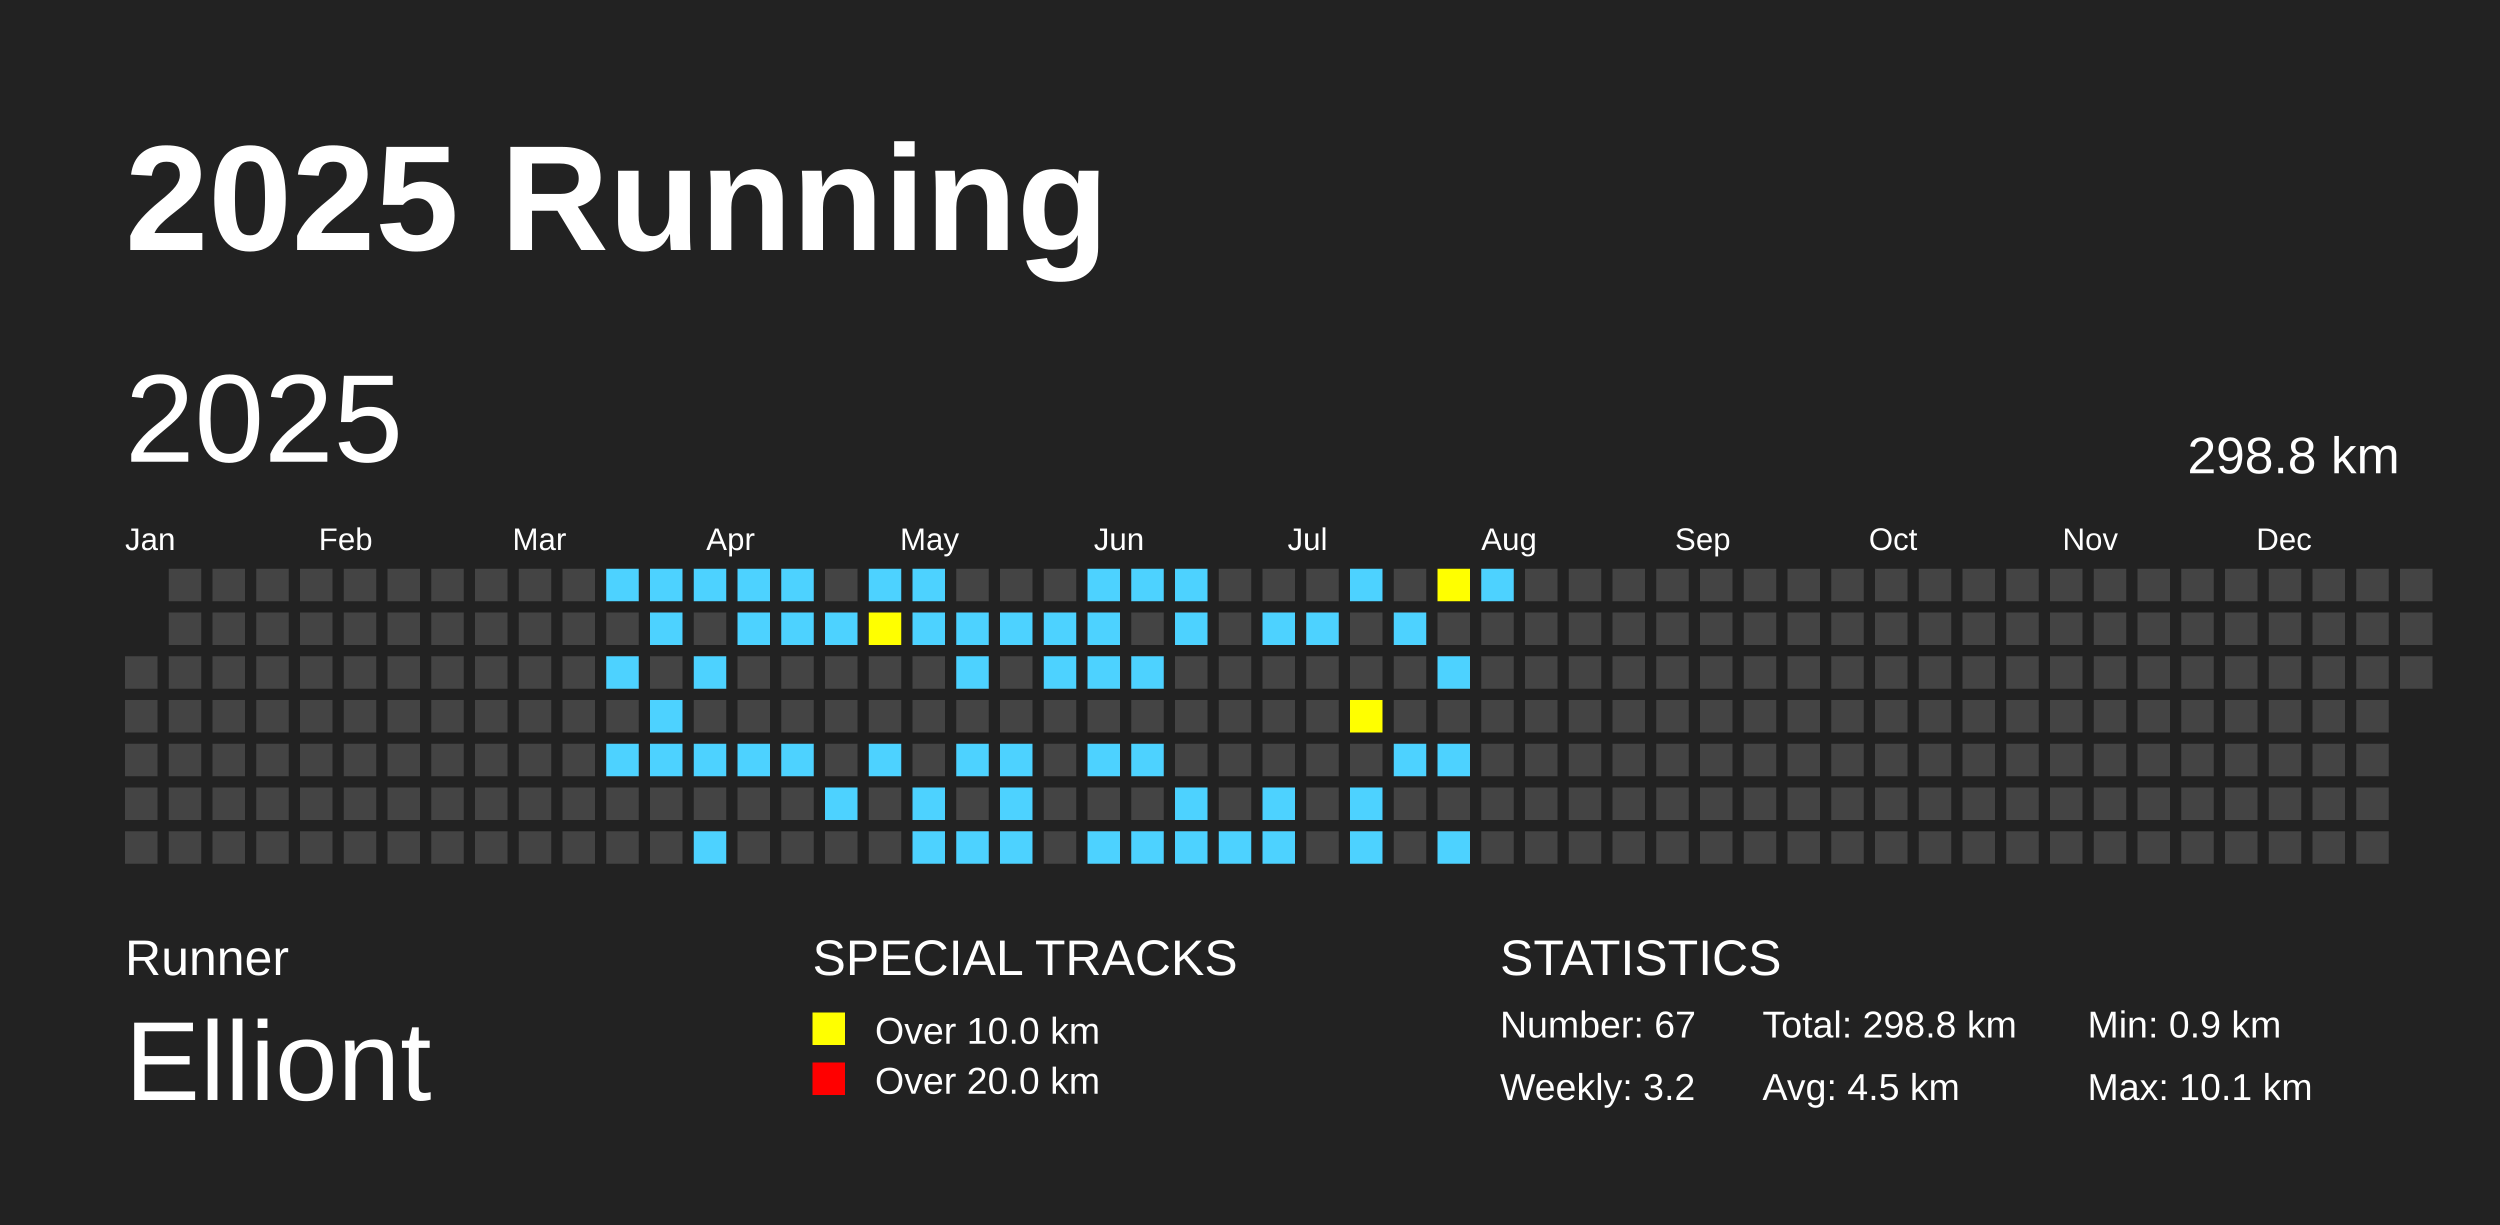
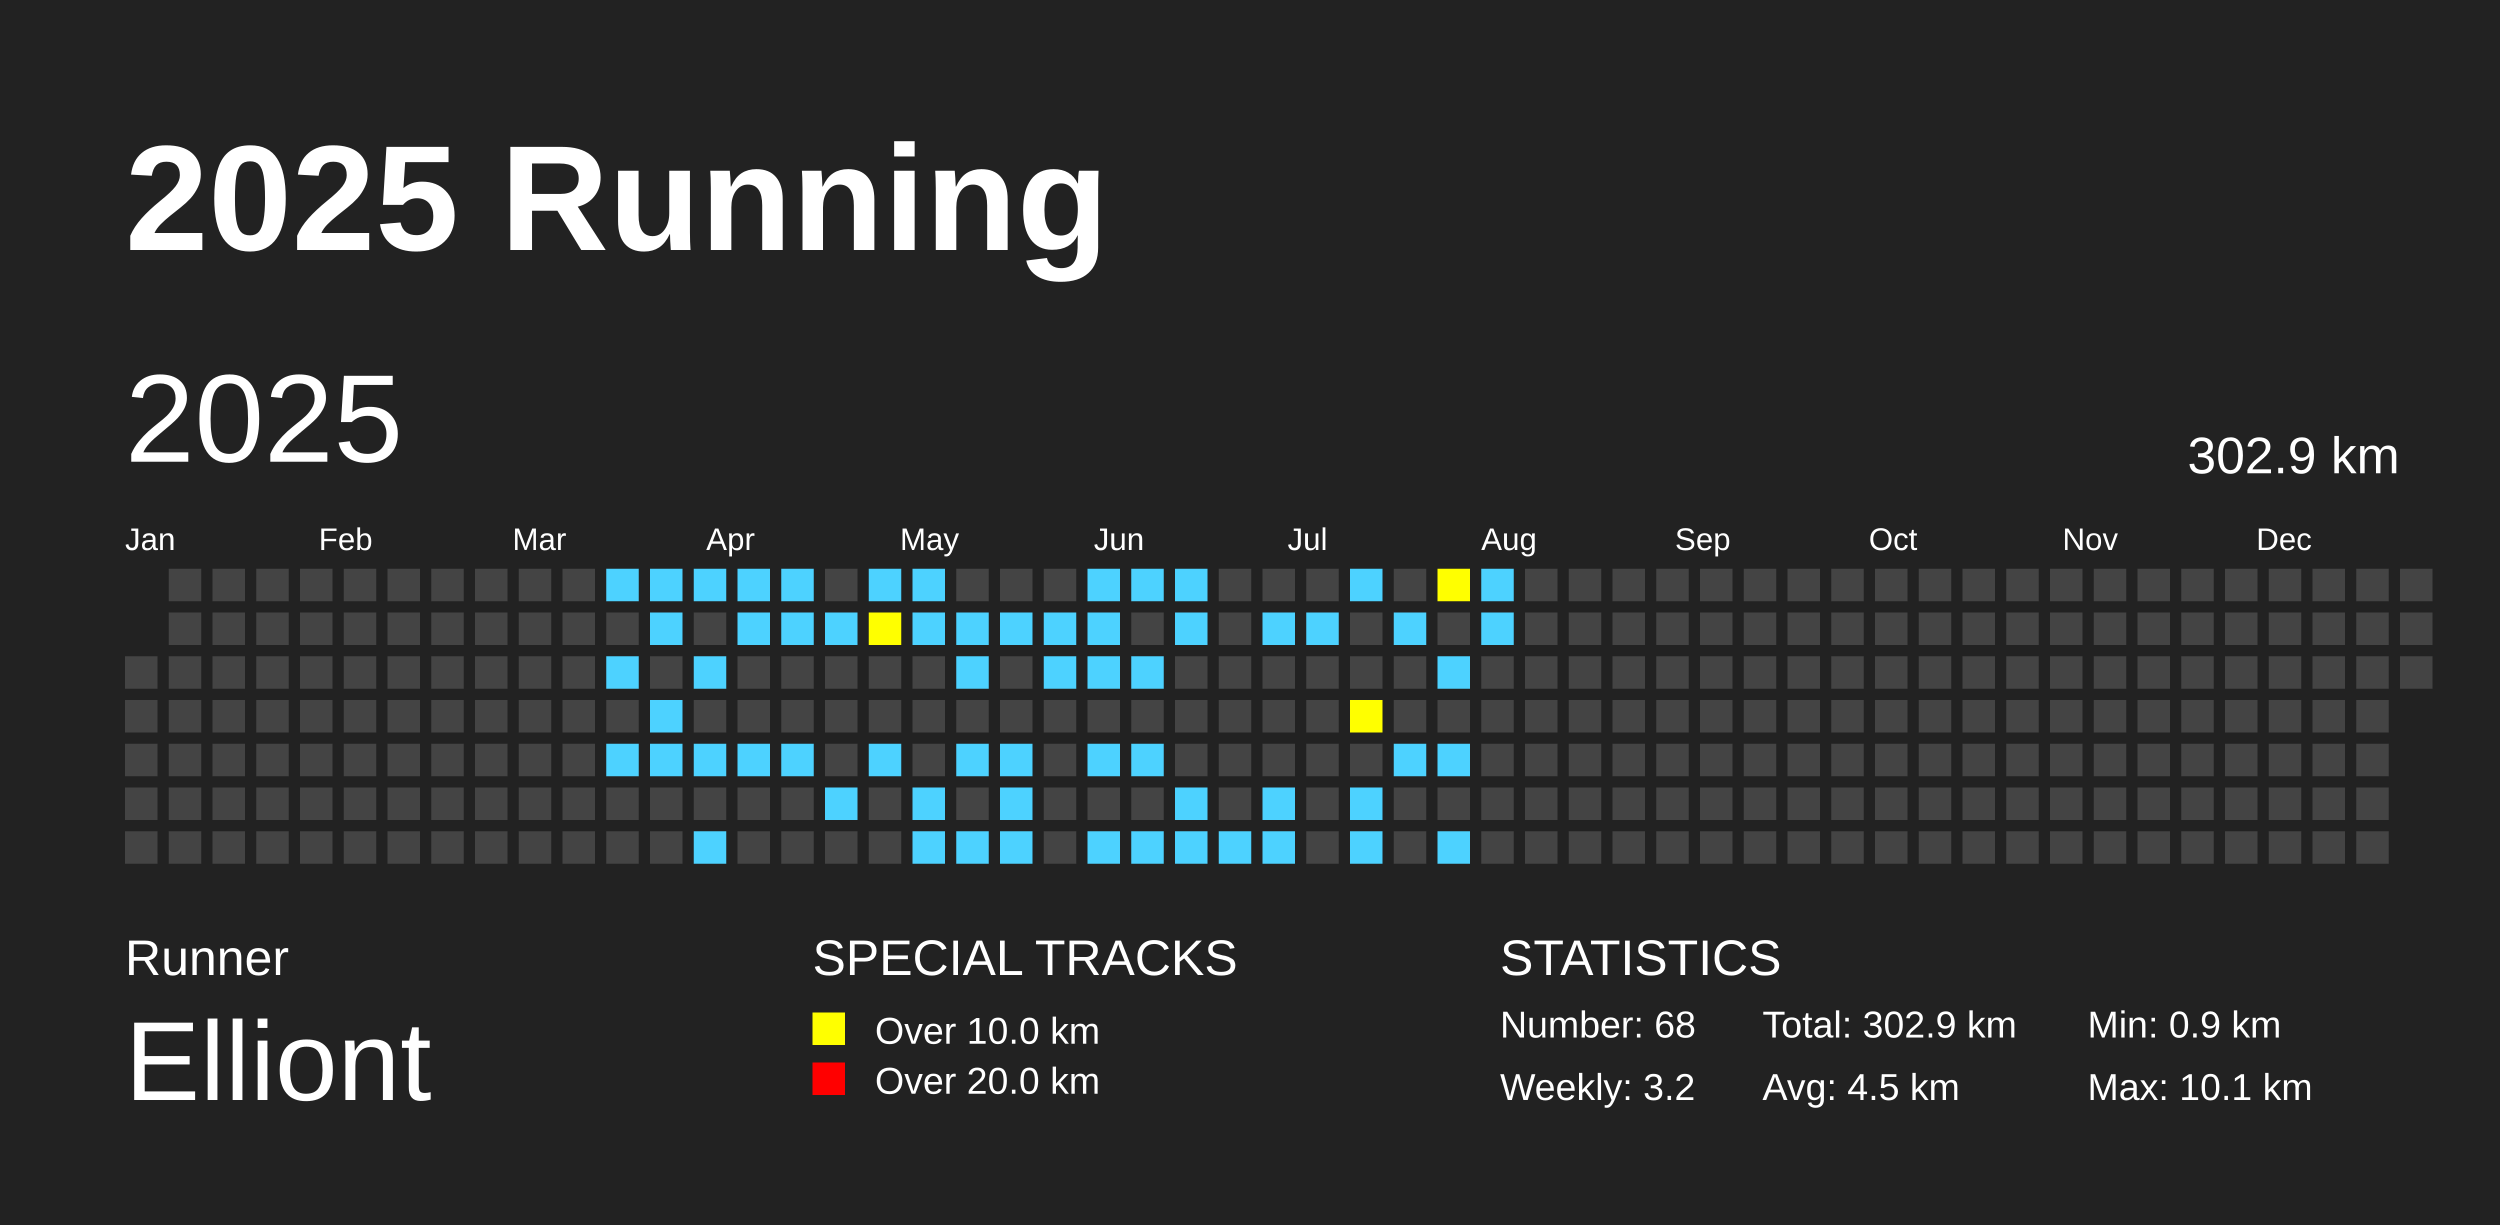
<svg xmlns="http://www.w3.org/2000/svg" baseProfile="full" height="98mm" version="1.1" viewBox="0,0,200,98" width="200mm">
  <defs />
  <rect fill="#222222" height="98" width="200" x="0" y="0" />
  <text fill="#FFFFFF" style="font-size:12px; font-family:Arial; font-weight:bold;" x="10" y="20">2025 Running</text>
  <text fill="#FFFFFF" style="font-size:4px; font-family:Arial" x="10" y="78">Runner</text>
  <text fill="#FFFFFF" style="font-size:9px; font-family:Arial" x="10" y="88">Elliont</text>
  <text fill="#FFFFFF" style="font-size:4px; font-family:Arial" x="65" y="78">SPECIAL TRACKS</text>
  <rect fill="yellow" height="2.6" width="2.6" x="65" y="81" />
  <text fill="#FFFFFF" style="font-size:3px; font-family:Arial" x="70" y="83.5">Over 10.0 km</text>
  <rect fill="red" height="2.6" width="2.6" x="65" y="85" />
  <text fill="#FFFFFF" style="font-size:3px; font-family:Arial" x="70" y="87.5">Over 20.0 km</text>
  <text fill="#FFFFFF" style="font-size:4px; font-family:Arial" x="120" y="78">STATISTICS</text>
-   <text fill="#FFFFFF" style="font-size:3px; font-family:Arial" x="120" y="83">Number: 67</text>
+   <text fill="#FFFFFF" style="font-size:3px; font-family:Arial" x="120" y="83">Number: 68</text>
  <text fill="#FFFFFF" style="font-size:3px; font-family:Arial" x="120" y="88">Weekly: 3.2</text>
-   <text fill="#FFFFFF" style="font-size:3px; font-family:Arial" x="141" y="83">Total: 298.8 km</text>
+   <text fill="#FFFFFF" style="font-size:3px; font-family:Arial" x="141" y="83">Total: 302.9 km</text>
  <text fill="#FFFFFF" style="font-size:3px; font-family:Arial" x="141" y="88">Avg: 4.5 km</text>
  <text fill="#FFFFFF" style="font-size:3px; font-family:Arial" x="167" y="83">Min: 0.9 km</text>
  <text fill="#FFFFFF" style="font-size:3px; font-family:Arial" x="167" y="88">Max: 10.1 km</text>
  <text dominant-baseline="hanging" fill="#FFFFFF" style="font-size:10.0px; font-family:Arial;" x="10" y="30">2025</text>
-   <text dominant-baseline="hanging" fill="#FFFFFF" style="font-size:4.125px; font-family:Arial;" x="175" y="35">298.8 km</text>
+   <text dominant-baseline="hanging" fill="#FFFFFF" style="font-size:4.125px; font-family:Arial;" x="175" y="35">302.9 km</text>
  <text fill="#FFFFFF" style="font-size:2.5px; font-family:Arial" x="10.0" y="44">Jan</text>
  <text fill="#FFFFFF" style="font-size:2.5px; font-family:Arial" x="25.5" y="44">Feb</text>
  <text fill="#FFFFFF" style="font-size:2.5px; font-family:Arial" x="41.0" y="44">Mar</text>
  <text fill="#FFFFFF" style="font-size:2.5px; font-family:Arial" x="56.5" y="44">Apr</text>
  <text fill="#FFFFFF" style="font-size:2.5px; font-family:Arial" x="72.0" y="44">May</text>
  <text fill="#FFFFFF" style="font-size:2.5px; font-family:Arial" x="87.5" y="44">Jun</text>
  <text fill="#FFFFFF" style="font-size:2.5px; font-family:Arial" x="103.0" y="44">Jul</text>
  <text fill="#FFFFFF" style="font-size:2.5px; font-family:Arial" x="118.5" y="44">Aug</text>
  <text fill="#FFFFFF" style="font-size:2.5px; font-family:Arial" x="134.0" y="44">Sep</text>
  <text fill="#FFFFFF" style="font-size:2.5px; font-family:Arial" x="149.5" y="44">Oct</text>
  <text fill="#FFFFFF" style="font-size:2.5px; font-family:Arial" x="165.0" y="44">Nov</text>
  <text fill="#FFFFFF" style="font-size:2.5px; font-family:Arial" x="180.5" y="44">Dec</text>
  <rect fill="#444444" height="2.6" width="2.6" x="10.0" y="52.5" />
  <rect fill="#444444" height="2.6" width="2.6" x="10.0" y="56.0" />
  <rect fill="#444444" height="2.6" width="2.6" x="10.0" y="59.5" />
  <rect fill="#444444" height="2.6" width="2.6" x="10.0" y="63.0" />
  <rect fill="#444444" height="2.6" width="2.6" x="10.0" y="66.5" />
  <rect fill="#444444" height="2.6" width="2.6" x="13.5" y="45.5" />
  <rect fill="#444444" height="2.6" width="2.6" x="13.5" y="49.0" />
  <rect fill="#444444" height="2.6" width="2.6" x="13.5" y="52.5" />
  <rect fill="#444444" height="2.6" width="2.6" x="13.5" y="56.0" />
  <rect fill="#444444" height="2.6" width="2.6" x="13.5" y="59.5" />
  <rect fill="#444444" height="2.6" width="2.6" x="13.5" y="63.0" />
  <rect fill="#444444" height="2.6" width="2.6" x="13.5" y="66.5" />
  <rect fill="#444444" height="2.6" width="2.6" x="17.0" y="45.5" />
  <rect fill="#444444" height="2.6" width="2.6" x="17.0" y="49.0" />
  <rect fill="#444444" height="2.6" width="2.6" x="17.0" y="52.5" />
  <rect fill="#444444" height="2.6" width="2.6" x="17.0" y="56.0" />
  <rect fill="#444444" height="2.6" width="2.6" x="17.0" y="59.5" />
  <rect fill="#444444" height="2.6" width="2.6" x="17.0" y="63.0" />
  <rect fill="#444444" height="2.6" width="2.6" x="17.0" y="66.5" />
  <rect fill="#444444" height="2.6" width="2.6" x="20.5" y="45.5" />
  <rect fill="#444444" height="2.6" width="2.6" x="20.5" y="49.0" />
  <rect fill="#444444" height="2.6" width="2.6" x="20.5" y="52.5" />
  <rect fill="#444444" height="2.6" width="2.6" x="20.5" y="56.0" />
  <rect fill="#444444" height="2.6" width="2.6" x="20.5" y="59.5" />
  <rect fill="#444444" height="2.6" width="2.6" x="20.5" y="63.0" />
  <rect fill="#444444" height="2.6" width="2.6" x="20.5" y="66.5" />
  <rect fill="#444444" height="2.6" width="2.6" x="24.0" y="45.5" />
  <rect fill="#444444" height="2.6" width="2.6" x="24.0" y="49.0" />
  <rect fill="#444444" height="2.6" width="2.6" x="24.0" y="52.5" />
  <rect fill="#444444" height="2.6" width="2.6" x="24.0" y="56.0" />
  <rect fill="#444444" height="2.6" width="2.6" x="24.0" y="59.5" />
  <rect fill="#444444" height="2.6" width="2.6" x="24.0" y="63.0" />
  <rect fill="#444444" height="2.6" width="2.6" x="24.0" y="66.5" />
  <rect fill="#444444" height="2.6" width="2.6" x="27.5" y="45.5" />
  <rect fill="#444444" height="2.6" width="2.6" x="27.5" y="49.0" />
  <rect fill="#444444" height="2.6" width="2.6" x="27.5" y="52.5" />
  <rect fill="#444444" height="2.6" width="2.6" x="27.5" y="56.0" />
  <rect fill="#444444" height="2.6" width="2.6" x="27.5" y="59.5" />
  <rect fill="#444444" height="2.6" width="2.6" x="27.5" y="63.0" />
  <rect fill="#444444" height="2.6" width="2.6" x="27.5" y="66.5" />
  <rect fill="#444444" height="2.6" width="2.6" x="31.0" y="45.5" />
  <rect fill="#444444" height="2.6" width="2.6" x="31.0" y="49.0" />
  <rect fill="#444444" height="2.6" width="2.6" x="31.0" y="52.5" />
  <rect fill="#444444" height="2.6" width="2.6" x="31.0" y="56.0" />
  <rect fill="#444444" height="2.6" width="2.6" x="31.0" y="59.5" />
  <rect fill="#444444" height="2.6" width="2.6" x="31.0" y="63.0" />
  <rect fill="#444444" height="2.6" width="2.6" x="31.0" y="66.5" />
  <rect fill="#444444" height="2.6" width="2.6" x="34.5" y="45.5" />
  <rect fill="#444444" height="2.6" width="2.6" x="34.5" y="49.0" />
  <rect fill="#444444" height="2.6" width="2.6" x="34.5" y="52.5" />
  <rect fill="#444444" height="2.6" width="2.6" x="34.5" y="56.0" />
  <rect fill="#444444" height="2.6" width="2.6" x="34.5" y="59.5" />
  <rect fill="#444444" height="2.6" width="2.6" x="34.5" y="63.0" />
  <rect fill="#444444" height="2.6" width="2.6" x="34.5" y="66.5" />
  <rect fill="#444444" height="2.6" width="2.6" x="38.0" y="45.5" />
  <rect fill="#444444" height="2.6" width="2.6" x="38.0" y="49.0" />
  <rect fill="#444444" height="2.6" width="2.6" x="38.0" y="52.5" />
  <rect fill="#444444" height="2.6" width="2.6" x="38.0" y="56.0" />
  <rect fill="#444444" height="2.6" width="2.6" x="38.0" y="59.5" />
  <rect fill="#444444" height="2.6" width="2.6" x="38.0" y="63.0" />
  <rect fill="#444444" height="2.6" width="2.6" x="38.0" y="66.5" />
  <rect fill="#444444" height="2.6" width="2.6" x="41.5" y="45.5" />
  <rect fill="#444444" height="2.6" width="2.6" x="41.5" y="49.0" />
  <rect fill="#444444" height="2.6" width="2.6" x="41.5" y="52.5" />
  <rect fill="#444444" height="2.6" width="2.6" x="41.5" y="56.0" />
  <rect fill="#444444" height="2.6" width="2.6" x="41.5" y="59.5" />
  <rect fill="#444444" height="2.6" width="2.6" x="41.5" y="63.0" />
  <rect fill="#444444" height="2.6" width="2.6" x="41.5" y="66.5" />
  <rect fill="#444444" height="2.6" width="2.6" x="45.0" y="45.5" />
  <rect fill="#444444" height="2.6" width="2.6" x="45.0" y="49.0" />
  <rect fill="#444444" height="2.6" width="2.6" x="45.0" y="52.5" />
  <rect fill="#444444" height="2.6" width="2.6" x="45.0" y="56.0" />
  <rect fill="#444444" height="2.6" width="2.6" x="45.0" y="59.5" />
  <rect fill="#444444" height="2.6" width="2.6" x="45.0" y="63.0" />
  <rect fill="#444444" height="2.6" width="2.6" x="45.0" y="66.5" />
  <rect fill="#4DD2FF" height="2.6" width="2.6" x="48.5" y="45.5" />
  <rect fill="#444444" height="2.6" width="2.6" x="48.5" y="49.0" />
  <rect fill="#4DD2FF" height="2.6" width="2.6" x="48.5" y="52.5" />
  <rect fill="#444444" height="2.6" width="2.6" x="48.5" y="56.0" />
  <rect fill="#4DD2FF" height="2.6" width="2.6" x="48.5" y="59.5" />
  <rect fill="#444444" height="2.6" width="2.6" x="48.5" y="63.0" />
  <rect fill="#444444" height="2.6" width="2.6" x="48.5" y="66.5" />
  <rect fill="#4DD2FF" height="2.6" width="2.6" x="52.0" y="45.5" />
  <rect fill="#4DD2FF" height="2.6" width="2.6" x="52.0" y="49.0" />
  <rect fill="#444444" height="2.6" width="2.6" x="52.0" y="52.5" />
  <rect fill="#4DD2FF" height="2.6" width="2.6" x="52.0" y="56.0" />
  <rect fill="#4DD2FF" height="2.6" width="2.6" x="52.0" y="59.5" />
  <rect fill="#444444" height="2.6" width="2.6" x="52.0" y="63.0" />
  <rect fill="#444444" height="2.6" width="2.6" x="52.0" y="66.5" />
  <rect fill="#4DD2FF" height="2.6" width="2.6" x="55.5" y="45.5" />
  <rect fill="#444444" height="2.6" width="2.6" x="55.5" y="49.0" />
  <rect fill="#4DD2FF" height="2.6" width="2.6" x="55.5" y="52.5" />
  <rect fill="#444444" height="2.6" width="2.6" x="55.5" y="56.0" />
  <rect fill="#4DD2FF" height="2.6" width="2.6" x="55.5" y="59.5" />
  <rect fill="#444444" height="2.6" width="2.6" x="55.5" y="63.0" />
  <rect fill="#4DD2FF" height="2.6" width="2.6" x="55.5" y="66.5" />
  <rect fill="#4DD2FF" height="2.6" width="2.6" x="59.0" y="45.5" />
  <rect fill="#4DD2FF" height="2.6" width="2.6" x="59.0" y="49.0" />
  <rect fill="#444444" height="2.6" width="2.6" x="59.0" y="52.5" />
  <rect fill="#444444" height="2.6" width="2.6" x="59.0" y="56.0" />
  <rect fill="#4DD2FF" height="2.6" width="2.6" x="59.0" y="59.5" />
  <rect fill="#444444" height="2.6" width="2.6" x="59.0" y="63.0" />
  <rect fill="#444444" height="2.6" width="2.6" x="59.0" y="66.5" />
  <rect fill="#4DD2FF" height="2.6" width="2.6" x="62.5" y="45.5" />
  <rect fill="#4DD2FF" height="2.6" width="2.6" x="62.5" y="49.0" />
  <rect fill="#444444" height="2.6" width="2.6" x="62.5" y="52.5" />
  <rect fill="#444444" height="2.6" width="2.6" x="62.5" y="56.0" />
  <rect fill="#4DD2FF" height="2.6" width="2.6" x="62.5" y="59.5" />
  <rect fill="#444444" height="2.6" width="2.6" x="62.5" y="63.0" />
  <rect fill="#444444" height="2.6" width="2.6" x="62.5" y="66.5" />
  <rect fill="#444444" height="2.6" width="2.6" x="66.0" y="45.5" />
  <rect fill="#4DD2FF" height="2.6" width="2.6" x="66.0" y="49.0" />
  <rect fill="#444444" height="2.6" width="2.6" x="66.0" y="52.5" />
  <rect fill="#444444" height="2.6" width="2.6" x="66.0" y="56.0" />
  <rect fill="#444444" height="2.6" width="2.6" x="66.0" y="59.5" />
  <rect fill="#4DD2FF" height="2.6" width="2.6" x="66.0" y="63.0" />
  <rect fill="#444444" height="2.6" width="2.6" x="66.0" y="66.5" />
  <rect fill="#4DD2FF" height="2.6" width="2.6" x="69.5" y="45.5" />
  <rect fill="yellow" height="2.6" width="2.6" x="69.5" y="49.0" />
  <rect fill="#444444" height="2.6" width="2.6" x="69.5" y="52.5" />
  <rect fill="#444444" height="2.6" width="2.6" x="69.5" y="56.0" />
  <rect fill="#4DD2FF" height="2.6" width="2.6" x="69.5" y="59.5" />
  <rect fill="#444444" height="2.6" width="2.6" x="69.5" y="63.0" />
  <rect fill="#444444" height="2.6" width="2.6" x="69.5" y="66.5" />
  <rect fill="#4DD2FF" height="2.6" width="2.6" x="73.0" y="45.5" />
  <rect fill="#4DD2FF" height="2.6" width="2.6" x="73.0" y="49.0" />
  <rect fill="#444444" height="2.6" width="2.6" x="73.0" y="52.5" />
  <rect fill="#444444" height="2.6" width="2.6" x="73.0" y="56.0" />
  <rect fill="#444444" height="2.6" width="2.6" x="73.0" y="59.5" />
  <rect fill="#4DD2FF" height="2.6" width="2.6" x="73.0" y="63.0" />
  <rect fill="#4DD2FF" height="2.6" width="2.6" x="73.0" y="66.5" />
  <rect fill="#444444" height="2.6" width="2.6" x="76.5" y="45.5" />
  <rect fill="#4DD2FF" height="2.6" width="2.6" x="76.5" y="49.0" />
  <rect fill="#4DD2FF" height="2.6" width="2.6" x="76.5" y="52.5" />
  <rect fill="#444444" height="2.6" width="2.6" x="76.5" y="56.0" />
  <rect fill="#4DD2FF" height="2.6" width="2.6" x="76.5" y="59.5" />
  <rect fill="#444444" height="2.6" width="2.6" x="76.5" y="63.0" />
  <rect fill="#4DD2FF" height="2.6" width="2.6" x="76.5" y="66.5" />
  <rect fill="#444444" height="2.6" width="2.6" x="80.0" y="45.5" />
  <rect fill="#4DD2FF" height="2.6" width="2.6" x="80.0" y="49.0" />
  <rect fill="#444444" height="2.6" width="2.6" x="80.0" y="52.5" />
  <rect fill="#444444" height="2.6" width="2.6" x="80.0" y="56.0" />
  <rect fill="#4DD2FF" height="2.6" width="2.6" x="80.0" y="59.5" />
  <rect fill="#4DD2FF" height="2.6" width="2.6" x="80.0" y="63.0" />
  <rect fill="#4DD2FF" height="2.6" width="2.6" x="80.0" y="66.5" />
  <rect fill="#444444" height="2.6" width="2.6" x="83.5" y="45.5" />
  <rect fill="#4DD2FF" height="2.6" width="2.6" x="83.5" y="49.0" />
  <rect fill="#4DD2FF" height="2.6" width="2.6" x="83.5" y="52.5" />
  <rect fill="#444444" height="2.6" width="2.6" x="83.5" y="56.0" />
  <rect fill="#444444" height="2.6" width="2.6" x="83.5" y="59.5" />
  <rect fill="#444444" height="2.6" width="2.6" x="83.5" y="63.0" />
  <rect fill="#444444" height="2.6" width="2.6" x="83.5" y="66.5" />
  <rect fill="#4DD2FF" height="2.6" width="2.6" x="87.0" y="45.5" />
  <rect fill="#4DD2FF" height="2.6" width="2.6" x="87.0" y="49.0" />
  <rect fill="#4DD2FF" height="2.6" width="2.6" x="87.0" y="52.5" />
  <rect fill="#444444" height="2.6" width="2.6" x="87.0" y="56.0" />
  <rect fill="#4DD2FF" height="2.6" width="2.6" x="87.0" y="59.5" />
  <rect fill="#444444" height="2.6" width="2.6" x="87.0" y="63.0" />
  <rect fill="#4DD2FF" height="2.6" width="2.6" x="87.0" y="66.5" />
  <rect fill="#4DD2FF" height="2.6" width="2.6" x="90.5" y="45.5" />
  <rect fill="#444444" height="2.6" width="2.6" x="90.5" y="49.0" />
  <rect fill="#4DD2FF" height="2.6" width="2.6" x="90.5" y="52.5" />
  <rect fill="#444444" height="2.6" width="2.6" x="90.5" y="56.0" />
  <rect fill="#4DD2FF" height="2.6" width="2.6" x="90.5" y="59.5" />
  <rect fill="#444444" height="2.6" width="2.6" x="90.5" y="63.0" />
  <rect fill="#4DD2FF" height="2.6" width="2.6" x="90.5" y="66.5" />
  <rect fill="#4DD2FF" height="2.6" width="2.6" x="94.0" y="45.5" />
  <rect fill="#4DD2FF" height="2.6" width="2.6" x="94.0" y="49.0" />
  <rect fill="#444444" height="2.6" width="2.6" x="94.0" y="52.5" />
  <rect fill="#444444" height="2.6" width="2.6" x="94.0" y="56.0" />
  <rect fill="#444444" height="2.6" width="2.6" x="94.0" y="59.5" />
  <rect fill="#4DD2FF" height="2.6" width="2.6" x="94.0" y="63.0" />
  <rect fill="#4DD2FF" height="2.6" width="2.6" x="94.0" y="66.5" />
  <rect fill="#444444" height="2.6" width="2.6" x="97.5" y="45.5" />
  <rect fill="#444444" height="2.6" width="2.6" x="97.5" y="49.0" />
  <rect fill="#444444" height="2.6" width="2.6" x="97.5" y="52.5" />
  <rect fill="#444444" height="2.6" width="2.6" x="97.5" y="56.0" />
  <rect fill="#444444" height="2.6" width="2.6" x="97.5" y="59.5" />
  <rect fill="#444444" height="2.6" width="2.6" x="97.5" y="63.0" />
  <rect fill="#4DD2FF" height="2.6" width="2.6" x="97.5" y="66.5" />
  <rect fill="#444444" height="2.6" width="2.6" x="101.0" y="45.5" />
  <rect fill="#4DD2FF" height="2.6" width="2.6" x="101.0" y="49.0" />
  <rect fill="#444444" height="2.6" width="2.6" x="101.0" y="52.5" />
  <rect fill="#444444" height="2.6" width="2.6" x="101.0" y="56.0" />
  <rect fill="#444444" height="2.6" width="2.6" x="101.0" y="59.5" />
  <rect fill="#4DD2FF" height="2.6" width="2.6" x="101.0" y="63.0" />
  <rect fill="#4DD2FF" height="2.6" width="2.6" x="101.0" y="66.5" />
  <rect fill="#444444" height="2.6" width="2.6" x="104.5" y="45.5" />
  <rect fill="#4DD2FF" height="2.6" width="2.6" x="104.5" y="49.0" />
  <rect fill="#444444" height="2.6" width="2.6" x="104.5" y="52.5" />
  <rect fill="#444444" height="2.6" width="2.6" x="104.5" y="56.0" />
  <rect fill="#444444" height="2.6" width="2.6" x="104.5" y="59.5" />
  <rect fill="#444444" height="2.6" width="2.6" x="104.5" y="63.0" />
  <rect fill="#444444" height="2.6" width="2.6" x="104.5" y="66.5" />
  <rect fill="#4DD2FF" height="2.6" width="2.6" x="108.0" y="45.5" />
  <rect fill="#444444" height="2.6" width="2.6" x="108.0" y="49.0" />
  <rect fill="#444444" height="2.6" width="2.6" x="108.0" y="52.5" />
  <rect fill="yellow" height="2.6" width="2.6" x="108.0" y="56.0" />
  <rect fill="#444444" height="2.6" width="2.6" x="108.0" y="59.5" />
  <rect fill="#4DD2FF" height="2.6" width="2.6" x="108.0" y="63.0" />
  <rect fill="#4DD2FF" height="2.6" width="2.6" x="108.0" y="66.5" />
  <rect fill="#444444" height="2.6" width="2.6" x="111.5" y="45.5" />
  <rect fill="#4DD2FF" height="2.6" width="2.6" x="111.5" y="49.0" />
  <rect fill="#444444" height="2.6" width="2.6" x="111.5" y="52.5" />
  <rect fill="#444444" height="2.6" width="2.6" x="111.5" y="56.0" />
  <rect fill="#4DD2FF" height="2.6" width="2.6" x="111.5" y="59.5" />
  <rect fill="#444444" height="2.6" width="2.6" x="111.5" y="63.0" />
  <rect fill="#444444" height="2.6" width="2.6" x="111.5" y="66.5" />
  <rect fill="yellow" height="2.6" width="2.6" x="115.0" y="45.5" />
  <rect fill="#444444" height="2.6" width="2.6" x="115.0" y="49.0" />
  <rect fill="#4DD2FF" height="2.6" width="2.6" x="115.0" y="52.5" />
  <rect fill="#444444" height="2.6" width="2.6" x="115.0" y="56.0" />
  <rect fill="#4DD2FF" height="2.6" width="2.6" x="115.0" y="59.5" />
  <rect fill="#444444" height="2.6" width="2.6" x="115.0" y="63.0" />
  <rect fill="#4DD2FF" height="2.6" width="2.6" x="115.0" y="66.5" />
  <rect fill="#4DD2FF" height="2.6" width="2.6" x="118.5" y="45.5" />
-   <rect fill="#444444" height="2.6" width="2.6" x="118.5" y="49.0" />
+   <rect fill="#4DD2FF" height="2.6" width="2.6" x="118.5" y="49.0" />
  <rect fill="#444444" height="2.6" width="2.6" x="118.5" y="52.5" />
  <rect fill="#444444" height="2.6" width="2.6" x="118.5" y="56.0" />
  <rect fill="#444444" height="2.6" width="2.6" x="118.5" y="59.5" />
  <rect fill="#444444" height="2.6" width="2.6" x="118.5" y="63.0" />
  <rect fill="#444444" height="2.6" width="2.6" x="118.5" y="66.5" />
  <rect fill="#444444" height="2.6" width="2.6" x="122.0" y="45.5" />
  <rect fill="#444444" height="2.6" width="2.6" x="122.0" y="49.0" />
  <rect fill="#444444" height="2.6" width="2.6" x="122.0" y="52.5" />
  <rect fill="#444444" height="2.6" width="2.6" x="122.0" y="56.0" />
  <rect fill="#444444" height="2.6" width="2.6" x="122.0" y="59.5" />
  <rect fill="#444444" height="2.6" width="2.6" x="122.0" y="63.0" />
  <rect fill="#444444" height="2.6" width="2.6" x="122.0" y="66.5" />
  <rect fill="#444444" height="2.6" width="2.6" x="125.5" y="45.5" />
  <rect fill="#444444" height="2.6" width="2.6" x="125.5" y="49.0" />
  <rect fill="#444444" height="2.6" width="2.6" x="125.5" y="52.5" />
  <rect fill="#444444" height="2.6" width="2.6" x="125.5" y="56.0" />
  <rect fill="#444444" height="2.6" width="2.6" x="125.5" y="59.5" />
  <rect fill="#444444" height="2.6" width="2.6" x="125.5" y="63.0" />
  <rect fill="#444444" height="2.6" width="2.6" x="125.5" y="66.5" />
  <rect fill="#444444" height="2.6" width="2.6" x="129.0" y="45.5" />
  <rect fill="#444444" height="2.6" width="2.6" x="129.0" y="49.0" />
  <rect fill="#444444" height="2.6" width="2.6" x="129.0" y="52.5" />
  <rect fill="#444444" height="2.6" width="2.6" x="129.0" y="56.0" />
  <rect fill="#444444" height="2.6" width="2.6" x="129.0" y="59.5" />
  <rect fill="#444444" height="2.6" width="2.6" x="129.0" y="63.0" />
  <rect fill="#444444" height="2.6" width="2.6" x="129.0" y="66.5" />
  <rect fill="#444444" height="2.6" width="2.6" x="132.5" y="45.5" />
  <rect fill="#444444" height="2.6" width="2.6" x="132.5" y="49.0" />
  <rect fill="#444444" height="2.6" width="2.6" x="132.5" y="52.5" />
  <rect fill="#444444" height="2.6" width="2.6" x="132.5" y="56.0" />
  <rect fill="#444444" height="2.6" width="2.6" x="132.5" y="59.5" />
  <rect fill="#444444" height="2.6" width="2.6" x="132.5" y="63.0" />
  <rect fill="#444444" height="2.6" width="2.6" x="132.5" y="66.5" />
  <rect fill="#444444" height="2.6" width="2.6" x="136.0" y="45.5" />
  <rect fill="#444444" height="2.6" width="2.6" x="136.0" y="49.0" />
  <rect fill="#444444" height="2.6" width="2.6" x="136.0" y="52.5" />
  <rect fill="#444444" height="2.6" width="2.6" x="136.0" y="56.0" />
  <rect fill="#444444" height="2.6" width="2.6" x="136.0" y="59.5" />
  <rect fill="#444444" height="2.6" width="2.6" x="136.0" y="63.0" />
  <rect fill="#444444" height="2.6" width="2.6" x="136.0" y="66.5" />
  <rect fill="#444444" height="2.6" width="2.6" x="139.5" y="45.5" />
  <rect fill="#444444" height="2.6" width="2.6" x="139.5" y="49.0" />
  <rect fill="#444444" height="2.6" width="2.6" x="139.5" y="52.5" />
  <rect fill="#444444" height="2.6" width="2.6" x="139.5" y="56.0" />
  <rect fill="#444444" height="2.6" width="2.6" x="139.5" y="59.5" />
  <rect fill="#444444" height="2.6" width="2.6" x="139.5" y="63.0" />
  <rect fill="#444444" height="2.6" width="2.6" x="139.5" y="66.5" />
  <rect fill="#444444" height="2.6" width="2.6" x="143.0" y="45.5" />
  <rect fill="#444444" height="2.6" width="2.6" x="143.0" y="49.0" />
  <rect fill="#444444" height="2.6" width="2.6" x="143.0" y="52.5" />
  <rect fill="#444444" height="2.6" width="2.6" x="143.0" y="56.0" />
  <rect fill="#444444" height="2.6" width="2.6" x="143.0" y="59.5" />
  <rect fill="#444444" height="2.6" width="2.6" x="143.0" y="63.0" />
  <rect fill="#444444" height="2.6" width="2.6" x="143.0" y="66.5" />
  <rect fill="#444444" height="2.6" width="2.6" x="146.5" y="45.5" />
  <rect fill="#444444" height="2.6" width="2.6" x="146.5" y="49.0" />
  <rect fill="#444444" height="2.6" width="2.6" x="146.5" y="52.5" />
  <rect fill="#444444" height="2.6" width="2.6" x="146.5" y="56.0" />
  <rect fill="#444444" height="2.6" width="2.6" x="146.5" y="59.5" />
  <rect fill="#444444" height="2.6" width="2.6" x="146.5" y="63.0" />
  <rect fill="#444444" height="2.6" width="2.6" x="146.5" y="66.5" />
  <rect fill="#444444" height="2.6" width="2.6" x="150.0" y="45.5" />
  <rect fill="#444444" height="2.6" width="2.6" x="150.0" y="49.0" />
  <rect fill="#444444" height="2.6" width="2.6" x="150.0" y="52.5" />
  <rect fill="#444444" height="2.6" width="2.6" x="150.0" y="56.0" />
  <rect fill="#444444" height="2.6" width="2.6" x="150.0" y="59.5" />
  <rect fill="#444444" height="2.6" width="2.6" x="150.0" y="63.0" />
  <rect fill="#444444" height="2.6" width="2.6" x="150.0" y="66.5" />
  <rect fill="#444444" height="2.6" width="2.6" x="153.5" y="45.5" />
  <rect fill="#444444" height="2.6" width="2.6" x="153.5" y="49.0" />
  <rect fill="#444444" height="2.6" width="2.6" x="153.5" y="52.5" />
  <rect fill="#444444" height="2.6" width="2.6" x="153.5" y="56.0" />
  <rect fill="#444444" height="2.6" width="2.6" x="153.5" y="59.5" />
  <rect fill="#444444" height="2.6" width="2.6" x="153.5" y="63.0" />
  <rect fill="#444444" height="2.6" width="2.6" x="153.5" y="66.5" />
  <rect fill="#444444" height="2.6" width="2.6" x="157.0" y="45.5" />
  <rect fill="#444444" height="2.6" width="2.6" x="157.0" y="49.0" />
  <rect fill="#444444" height="2.6" width="2.6" x="157.0" y="52.5" />
  <rect fill="#444444" height="2.6" width="2.6" x="157.0" y="56.0" />
  <rect fill="#444444" height="2.6" width="2.6" x="157.0" y="59.5" />
  <rect fill="#444444" height="2.6" width="2.6" x="157.0" y="63.0" />
  <rect fill="#444444" height="2.6" width="2.6" x="157.0" y="66.5" />
  <rect fill="#444444" height="2.6" width="2.6" x="160.5" y="45.5" />
  <rect fill="#444444" height="2.6" width="2.6" x="160.5" y="49.0" />
  <rect fill="#444444" height="2.6" width="2.6" x="160.5" y="52.5" />
  <rect fill="#444444" height="2.6" width="2.6" x="160.5" y="56.0" />
  <rect fill="#444444" height="2.6" width="2.6" x="160.5" y="59.5" />
  <rect fill="#444444" height="2.6" width="2.6" x="160.5" y="63.0" />
  <rect fill="#444444" height="2.6" width="2.6" x="160.5" y="66.5" />
  <rect fill="#444444" height="2.6" width="2.6" x="164.0" y="45.5" />
  <rect fill="#444444" height="2.6" width="2.6" x="164.0" y="49.0" />
  <rect fill="#444444" height="2.6" width="2.6" x="164.0" y="52.5" />
  <rect fill="#444444" height="2.6" width="2.6" x="164.0" y="56.0" />
  <rect fill="#444444" height="2.6" width="2.6" x="164.0" y="59.5" />
  <rect fill="#444444" height="2.6" width="2.6" x="164.0" y="63.0" />
  <rect fill="#444444" height="2.6" width="2.6" x="164.0" y="66.5" />
  <rect fill="#444444" height="2.6" width="2.6" x="167.5" y="45.5" />
  <rect fill="#444444" height="2.6" width="2.6" x="167.5" y="49.0" />
  <rect fill="#444444" height="2.6" width="2.6" x="167.5" y="52.5" />
  <rect fill="#444444" height="2.6" width="2.6" x="167.5" y="56.0" />
  <rect fill="#444444" height="2.6" width="2.6" x="167.5" y="59.5" />
  <rect fill="#444444" height="2.6" width="2.6" x="167.5" y="63.0" />
  <rect fill="#444444" height="2.6" width="2.6" x="167.5" y="66.5" />
  <rect fill="#444444" height="2.6" width="2.6" x="171.0" y="45.5" />
  <rect fill="#444444" height="2.6" width="2.6" x="171.0" y="49.0" />
  <rect fill="#444444" height="2.6" width="2.6" x="171.0" y="52.5" />
  <rect fill="#444444" height="2.6" width="2.6" x="171.0" y="56.0" />
  <rect fill="#444444" height="2.6" width="2.6" x="171.0" y="59.5" />
  <rect fill="#444444" height="2.6" width="2.6" x="171.0" y="63.0" />
  <rect fill="#444444" height="2.6" width="2.6" x="171.0" y="66.5" />
  <rect fill="#444444" height="2.6" width="2.6" x="174.5" y="45.5" />
  <rect fill="#444444" height="2.6" width="2.6" x="174.5" y="49.0" />
  <rect fill="#444444" height="2.6" width="2.6" x="174.5" y="52.5" />
  <rect fill="#444444" height="2.6" width="2.6" x="174.5" y="56.0" />
  <rect fill="#444444" height="2.6" width="2.6" x="174.5" y="59.5" />
  <rect fill="#444444" height="2.6" width="2.6" x="174.5" y="63.0" />
  <rect fill="#444444" height="2.6" width="2.6" x="174.5" y="66.5" />
  <rect fill="#444444" height="2.6" width="2.6" x="178.0" y="45.5" />
  <rect fill="#444444" height="2.6" width="2.6" x="178.0" y="49.0" />
  <rect fill="#444444" height="2.6" width="2.6" x="178.0" y="52.5" />
  <rect fill="#444444" height="2.6" width="2.6" x="178.0" y="56.0" />
  <rect fill="#444444" height="2.6" width="2.6" x="178.0" y="59.5" />
  <rect fill="#444444" height="2.6" width="2.6" x="178.0" y="63.0" />
  <rect fill="#444444" height="2.6" width="2.6" x="178.0" y="66.5" />
  <rect fill="#444444" height="2.6" width="2.6" x="181.5" y="45.5" />
  <rect fill="#444444" height="2.6" width="2.6" x="181.5" y="49.0" />
  <rect fill="#444444" height="2.6" width="2.6" x="181.5" y="52.5" />
  <rect fill="#444444" height="2.6" width="2.6" x="181.5" y="56.0" />
  <rect fill="#444444" height="2.6" width="2.6" x="181.5" y="59.5" />
  <rect fill="#444444" height="2.6" width="2.6" x="181.5" y="63.0" />
  <rect fill="#444444" height="2.6" width="2.6" x="181.5" y="66.5" />
  <rect fill="#444444" height="2.6" width="2.6" x="185.0" y="45.5" />
  <rect fill="#444444" height="2.6" width="2.6" x="185.0" y="49.0" />
  <rect fill="#444444" height="2.6" width="2.6" x="185.0" y="52.5" />
  <rect fill="#444444" height="2.6" width="2.6" x="185.0" y="56.0" />
  <rect fill="#444444" height="2.6" width="2.6" x="185.0" y="59.5" />
  <rect fill="#444444" height="2.6" width="2.6" x="185.0" y="63.0" />
  <rect fill="#444444" height="2.6" width="2.6" x="185.0" y="66.5" />
  <rect fill="#444444" height="2.6" width="2.6" x="188.5" y="45.5" />
  <rect fill="#444444" height="2.6" width="2.6" x="188.5" y="49.0" />
  <rect fill="#444444" height="2.6" width="2.6" x="188.5" y="52.5" />
  <rect fill="#444444" height="2.6" width="2.6" x="188.5" y="56.0" />
  <rect fill="#444444" height="2.6" width="2.6" x="188.5" y="59.5" />
  <rect fill="#444444" height="2.6" width="2.6" x="188.5" y="63.0" />
  <rect fill="#444444" height="2.6" width="2.6" x="188.5" y="66.5" />
  <rect fill="#444444" height="2.6" width="2.6" x="192.0" y="45.5" />
  <rect fill="#444444" height="2.6" width="2.6" x="192.0" y="49.0" />
  <rect fill="#444444" height="2.6" width="2.6" x="192.0" y="52.5" />
</svg>
